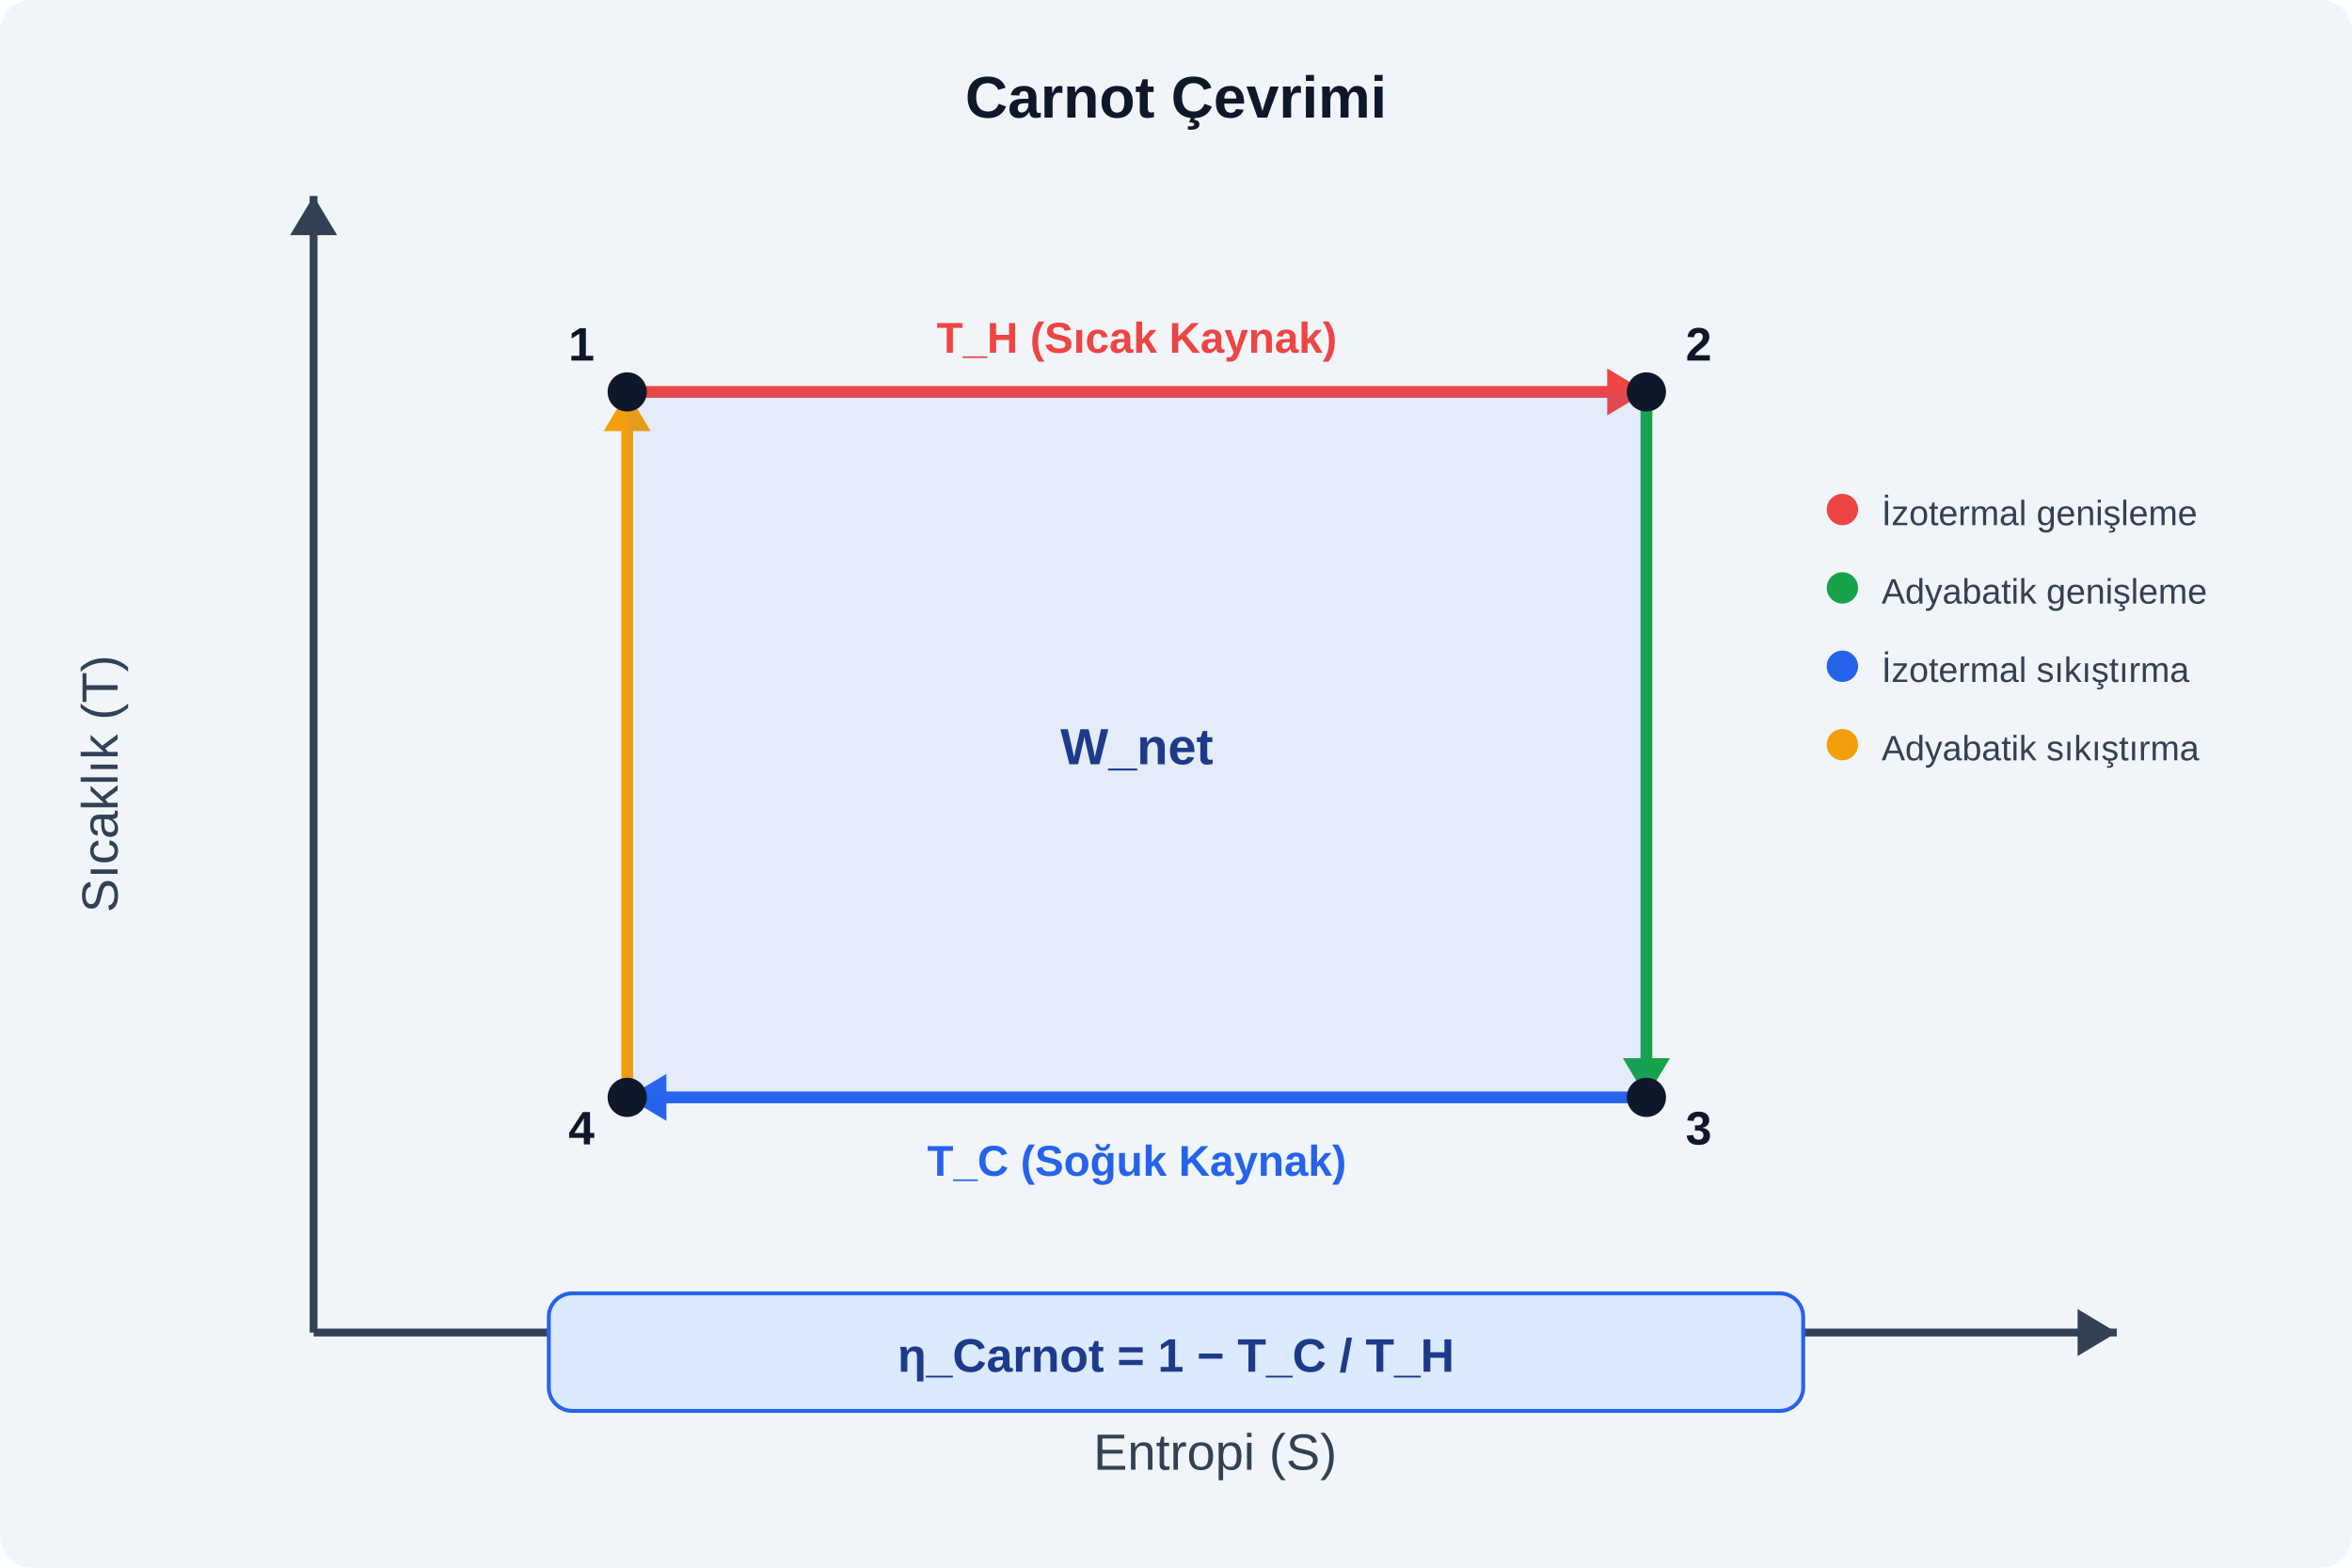
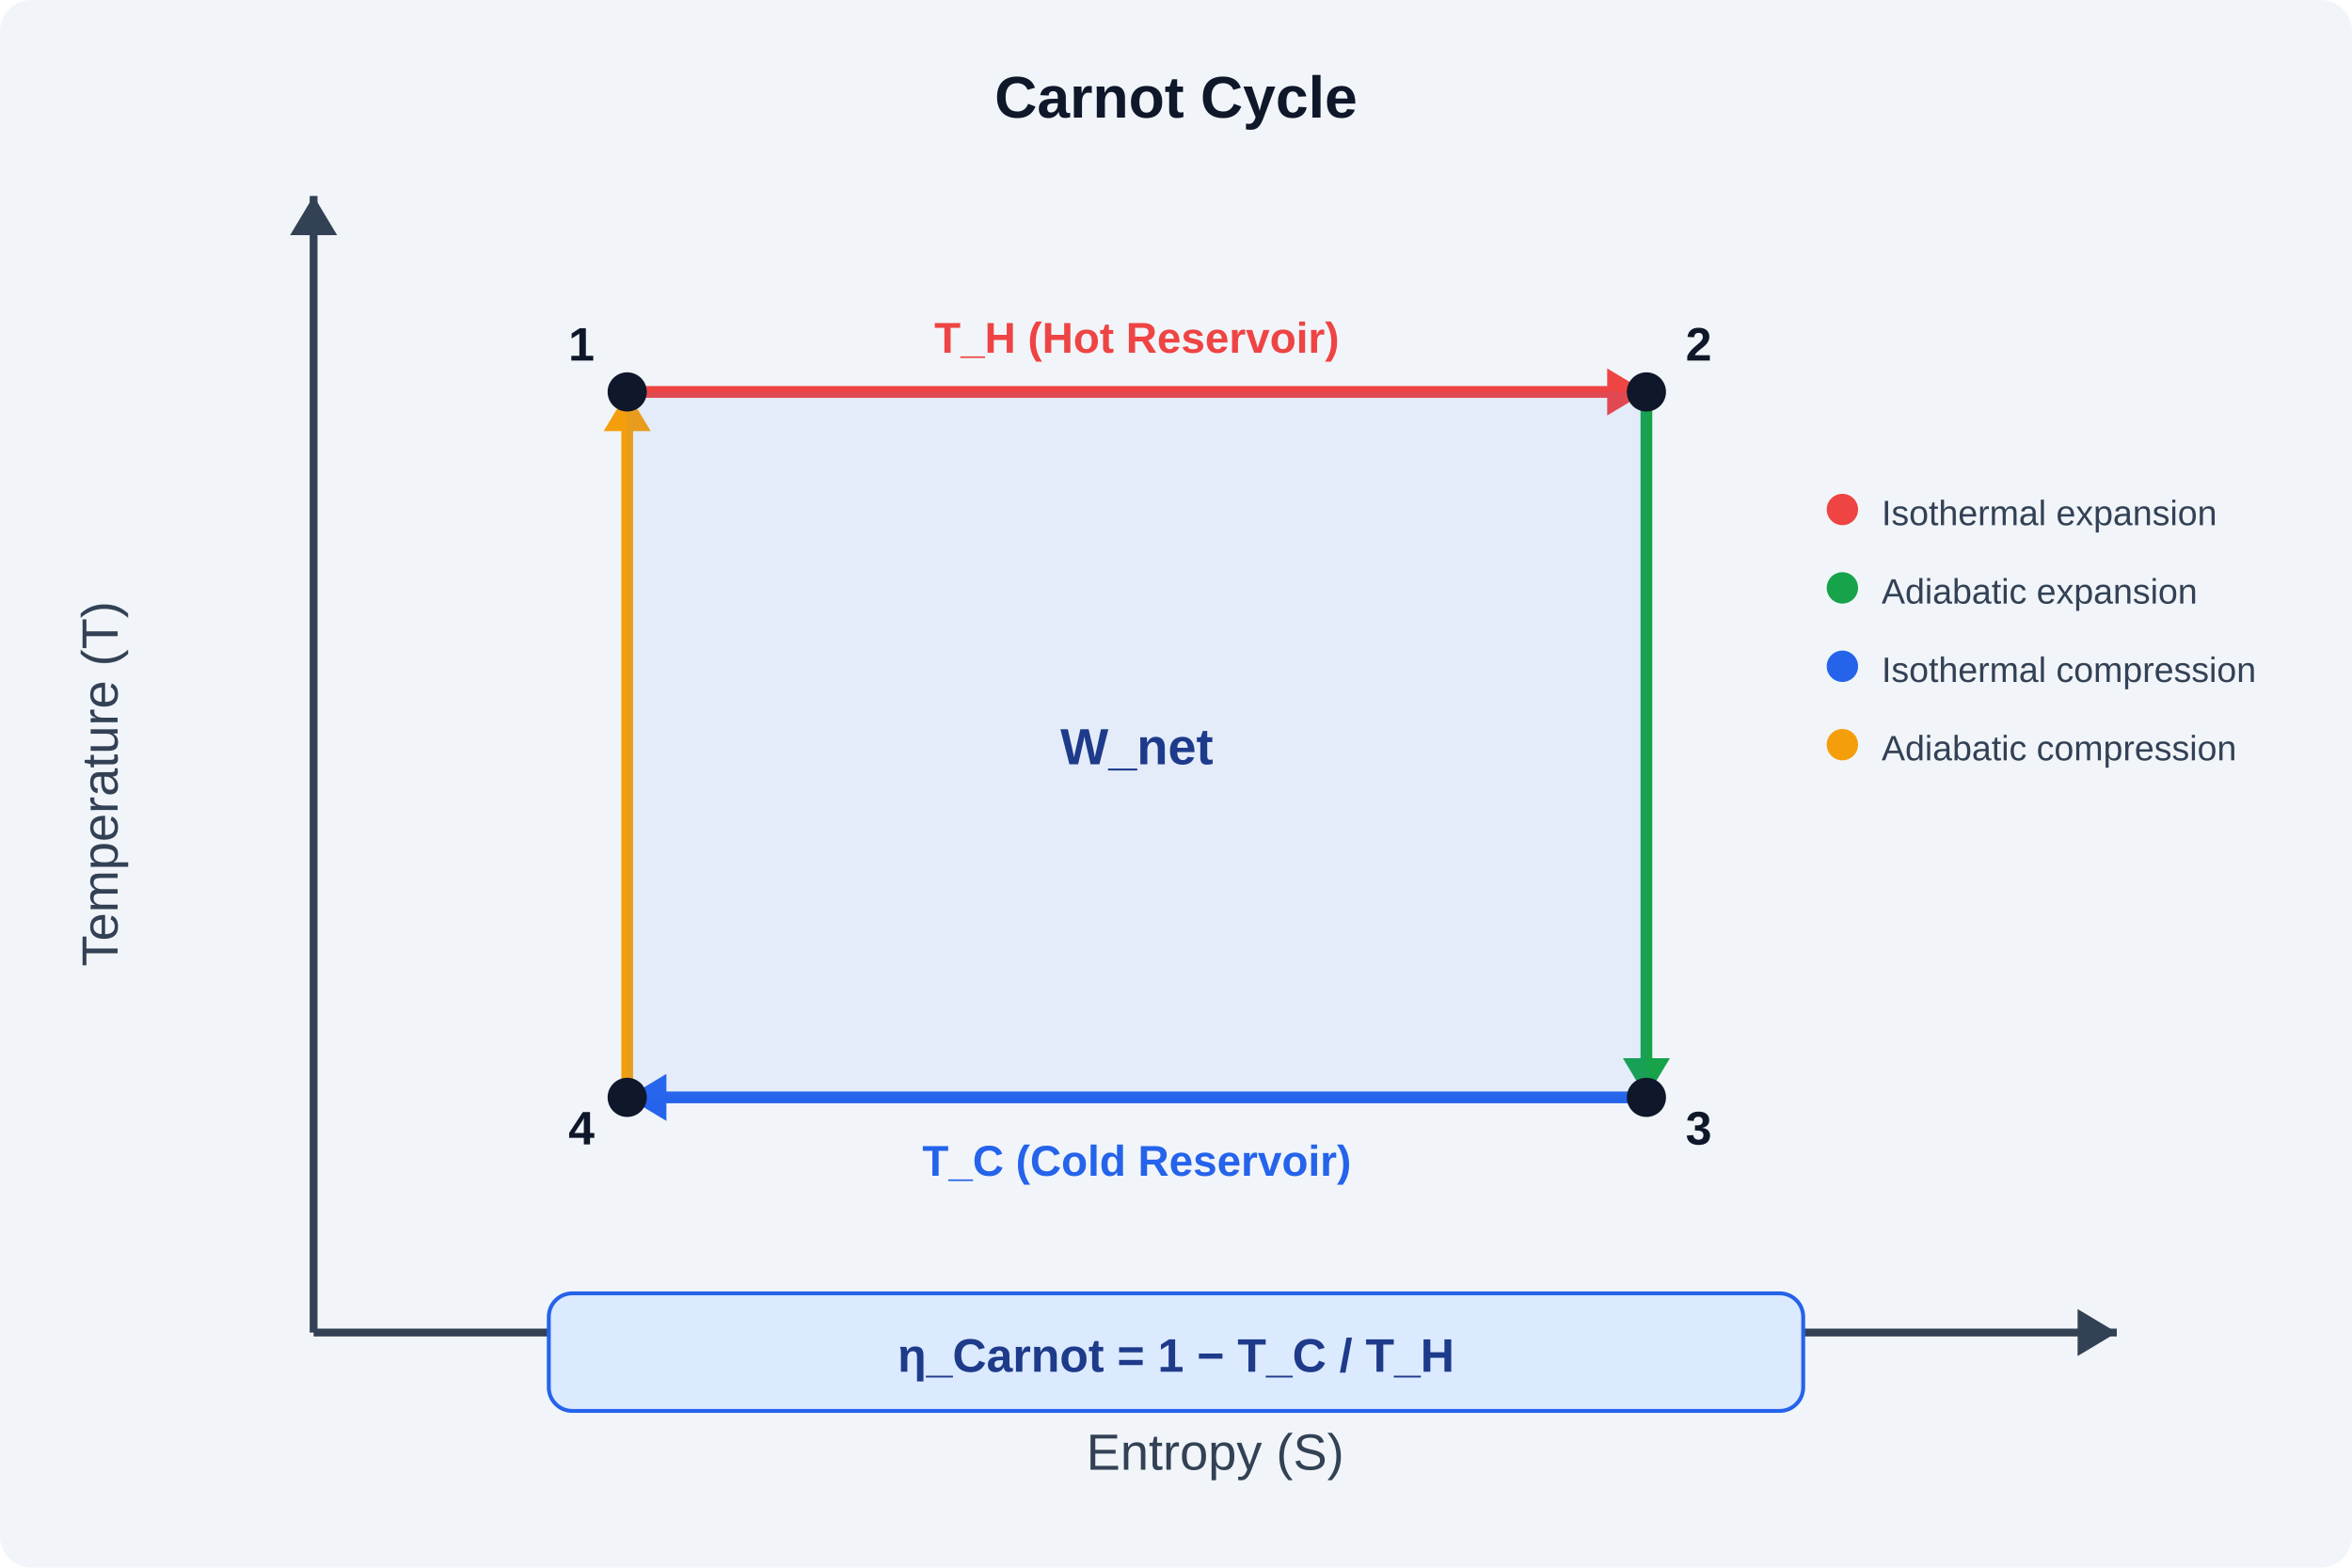
<svg xmlns="http://www.w3.org/2000/svg" width="600" height="400" viewBox="0 0 600 400">
  <rect width="600" height="400" rx="8" fill="#f1f5f9" />
-   <text x="300" y="30" text-anchor="middle" font-size="15" font-weight="bold" fill="#0f172a" font-family="Arial">Carnot Çevrimi</text>
+   <text x="300" y="30" text-anchor="middle" font-size="15" font-weight="bold" fill="#0f172a" font-family="Arial">Carnot Cycle</text>
  <line x1="80" y1="340" x2="540" y2="340" stroke="#334155" stroke-width="2" />
  <line x1="80" y1="340" x2="80" y2="50" stroke="#334155" stroke-width="2" />
  <path d="M540 340 L530 334 L530 346 Z" fill="#334155" />
  <path d="M80 50 L74 60 L86 60 Z" fill="#334155" />
-   <text x="310" y="375" text-anchor="middle" font-size="13" fill="#334155" font-family="Arial">Entropi (S)</text>
-   <text x="30" y="200" text-anchor="middle" font-size="13" fill="#334155" font-family="Arial" transform="rotate(-90 30 200)">Sıcaklık (T)</text>
+   <text x="310" y="375" text-anchor="middle" font-size="13" fill="#334155" font-family="Arial">Entropy (S)</text>
+   <text x="30" y="200" text-anchor="middle" font-size="13" fill="#334155" font-family="Arial" transform="rotate(-90 30 200)">Temperature (T)</text>
  <line x1="160" y1="100" x2="420" y2="100" stroke="#ef4444" stroke-width="3" />
  <path d="M420 100 L410 94 L410 106 Z" fill="#ef4444" />
-   <text x="290" y="90" text-anchor="middle" font-size="11" font-weight="bold" fill="#ef4444" font-family="Arial">T_H (Sıcak Kaynak)</text>
+   <text x="290" y="90" text-anchor="middle" font-size="11" font-weight="bold" fill="#ef4444" font-family="Arial">T_H (Hot Reservoir)</text>
  <line x1="420" y1="100" x2="420" y2="280" stroke="#16a34a" stroke-width="3" />
  <path d="M420 280 L414 270 L426 270 Z" fill="#16a34a" />
  <line x1="420" y1="280" x2="160" y2="280" stroke="#2563eb" stroke-width="3" />
  <path d="M160 280 L170 274 L170 286 Z" fill="#2563eb" />
-   <text x="290" y="300" text-anchor="middle" font-size="11" font-weight="bold" fill="#2563eb" font-family="Arial">T_C (Soğuk Kaynak)</text>
+   <text x="290" y="300" text-anchor="middle" font-size="11" font-weight="bold" fill="#2563eb" font-family="Arial">T_C (Cold Reservoir)</text>
  <line x1="160" y1="280" x2="160" y2="100" stroke="#f59e0b" stroke-width="3" />
  <path d="M160 100 L154 110 L166 110 Z" fill="#f59e0b" />
  <rect x="160" y="100" width="260" height="180" fill="#3b82f6" opacity="0.08" />
  <text x="290" y="195" text-anchor="middle" font-size="13" fill="#1e3a8a" font-family="Arial" font-weight="bold">W_net</text>
  <circle cx="160" cy="100" r="5" fill="#0f172a" />
  <text x="145" y="92" font-size="12" font-weight="bold" fill="#0f172a" font-family="Arial">1</text>
  <circle cx="420" cy="100" r="5" fill="#0f172a" />
  <text x="430" y="92" font-size="12" font-weight="bold" fill="#0f172a" font-family="Arial">2</text>
  <circle cx="420" cy="280" r="5" fill="#0f172a" />
  <text x="430" y="292" font-size="12" font-weight="bold" fill="#0f172a" font-family="Arial">3</text>
  <circle cx="160" cy="280" r="5" fill="#0f172a" />
  <text x="145" y="292" font-size="12" font-weight="bold" fill="#0f172a" font-family="Arial">4</text>
  <rect x="140" y="330" width="320" height="30" rx="6" fill="#dbeafe" stroke="#2563eb" stroke-width="1" />
  <text x="300" y="350" text-anchor="middle" font-size="12" font-weight="bold" fill="#1e3a8a" font-family="Arial">η_Carnot = 1 − T_C / T_H</text>
  <circle cx="470" cy="130" r="4" fill="#ef4444" />
-   <text x="480" y="134" font-size="9" fill="#334155" font-family="Arial">İzotermal genişleme</text>
+   <text x="480" y="134" font-size="9" fill="#334155" font-family="Arial">Isothermal expansion</text>
  <circle cx="470" cy="150" r="4" fill="#16a34a" />
-   <text x="480" y="154" font-size="9" fill="#334155" font-family="Arial">Adyabatik genişleme</text>
+   <text x="480" y="154" font-size="9" fill="#334155" font-family="Arial">Adiabatic expansion</text>
  <circle cx="470" cy="170" r="4" fill="#2563eb" />
-   <text x="480" y="174" font-size="9" fill="#334155" font-family="Arial">İzotermal sıkıştırma</text>
+   <text x="480" y="174" font-size="9" fill="#334155" font-family="Arial">Isothermal compression</text>
  <circle cx="470" cy="190" r="4" fill="#f59e0b" />
-   <text x="480" y="194" font-size="9" fill="#334155" font-family="Arial">Adyabatik sıkıştırma</text>
+   <text x="480" y="194" font-size="9" fill="#334155" font-family="Arial">Adiabatic compression</text>
</svg>
